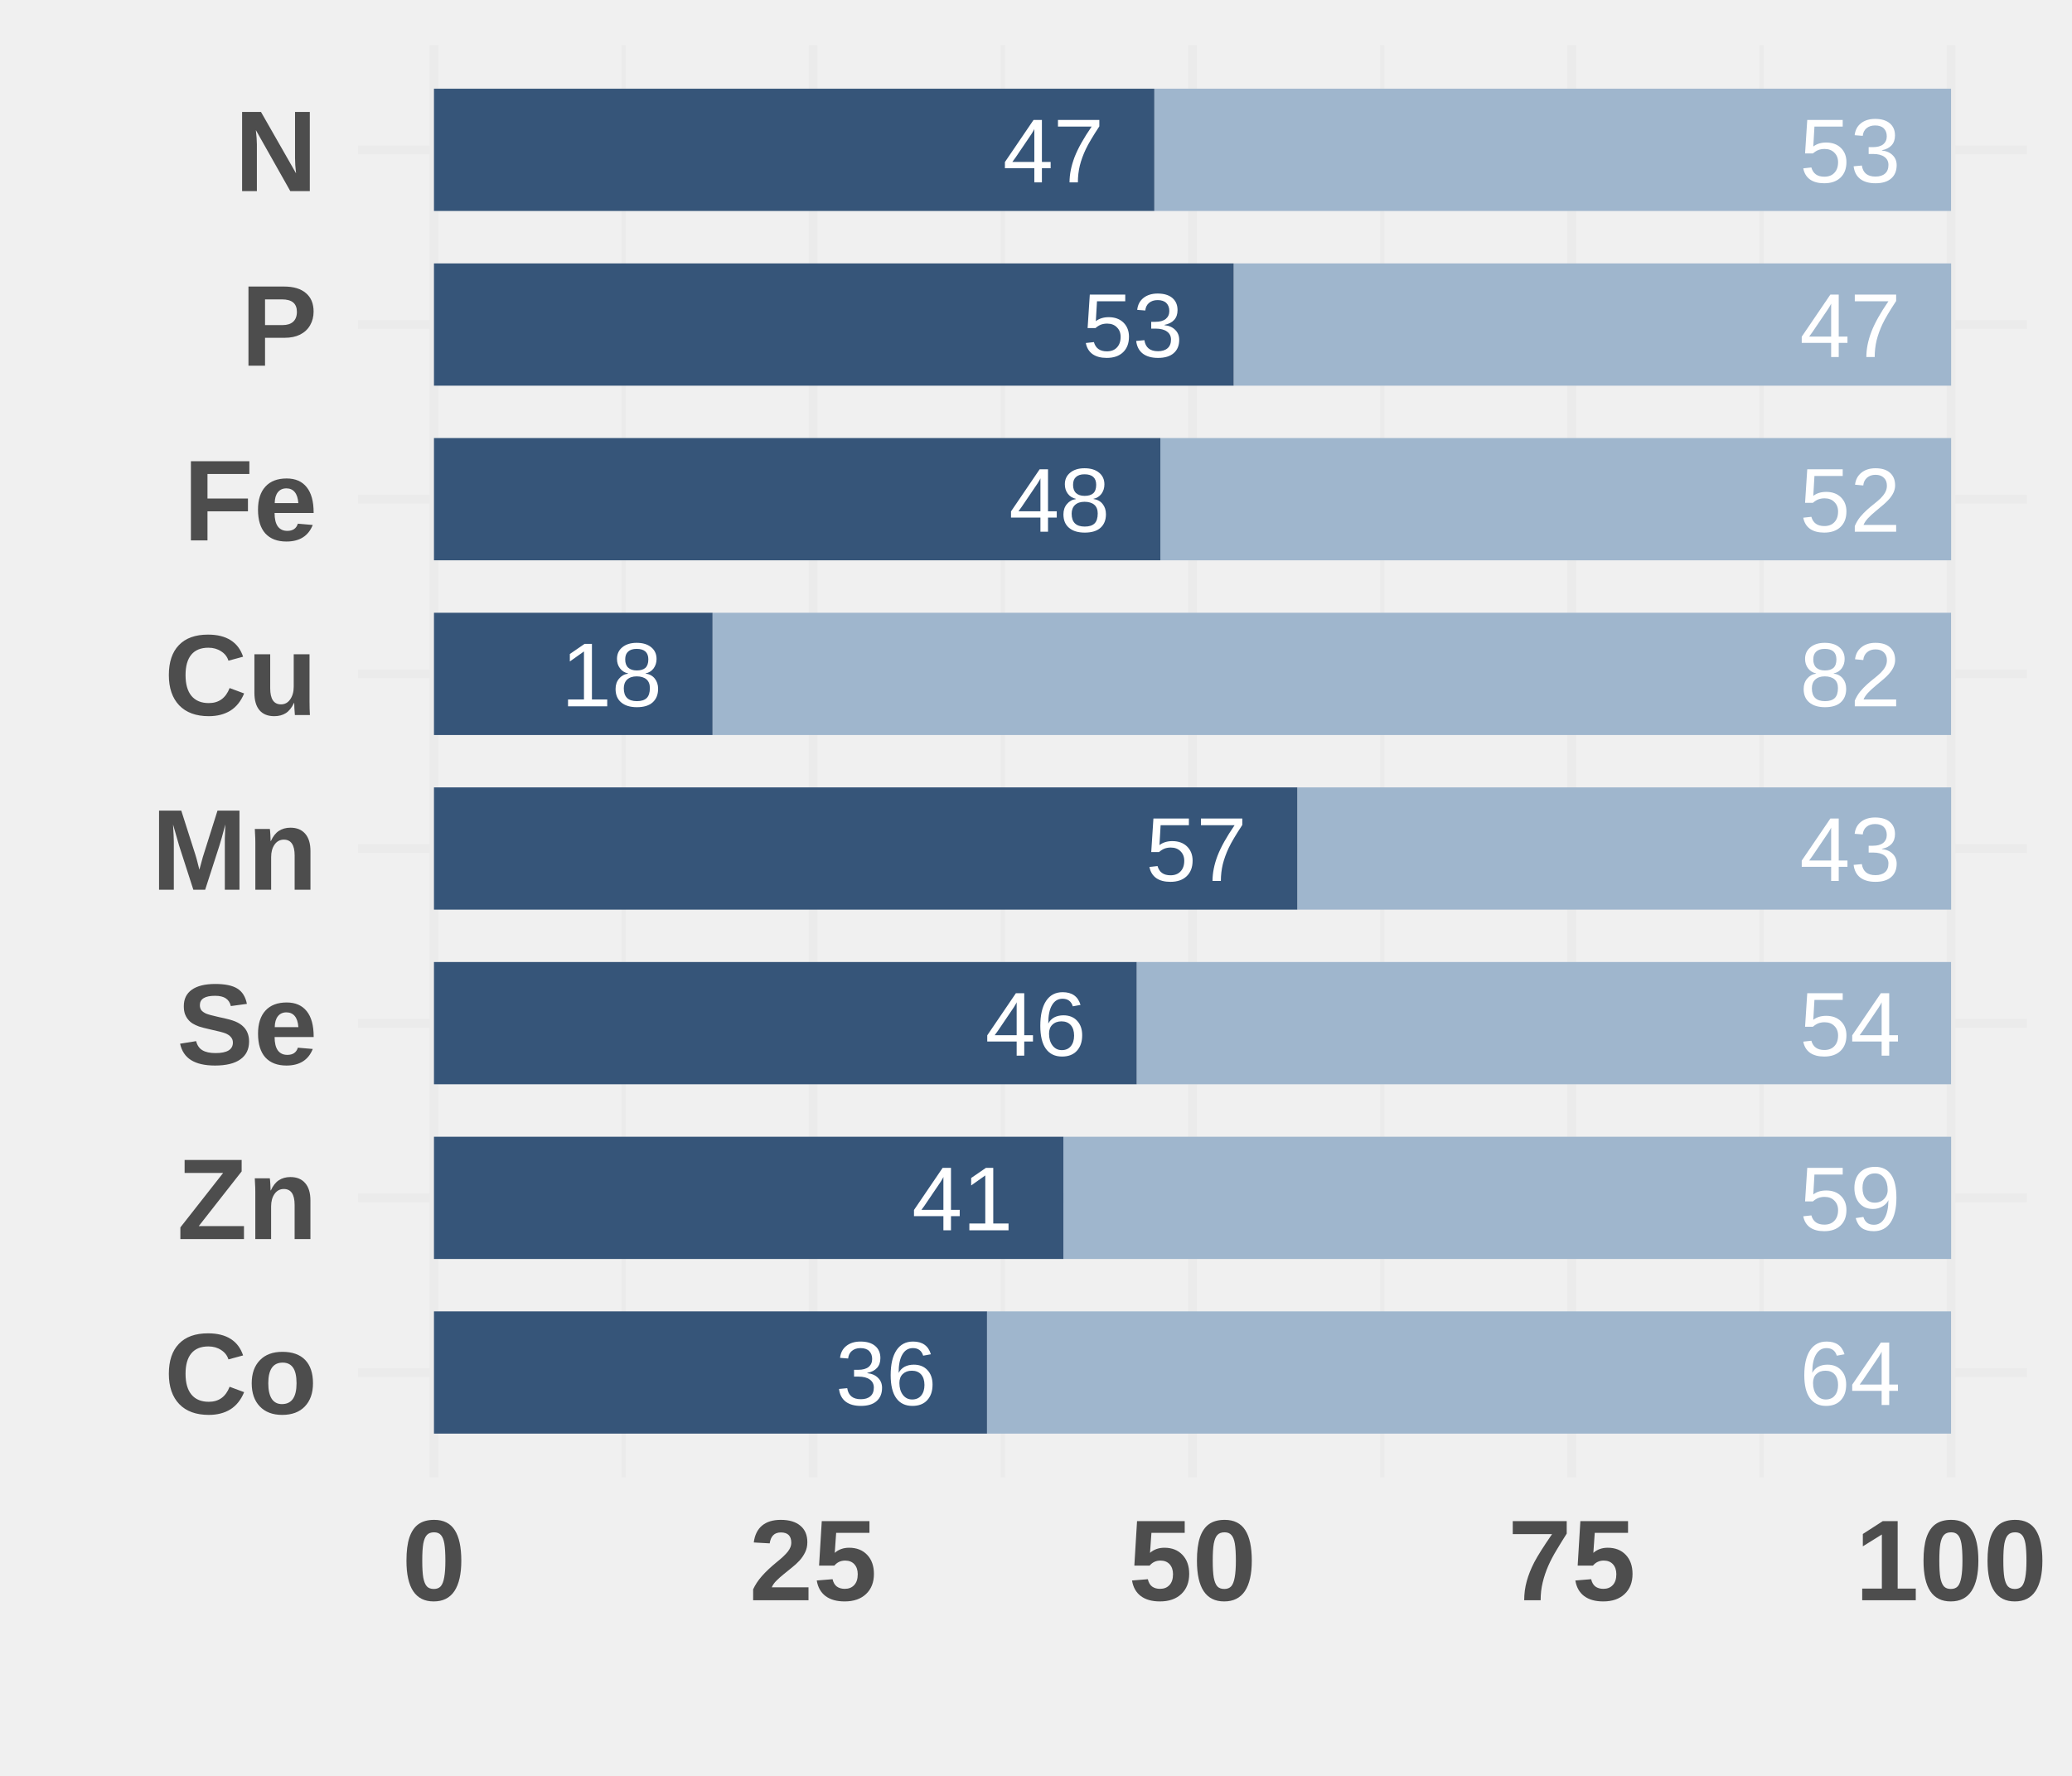
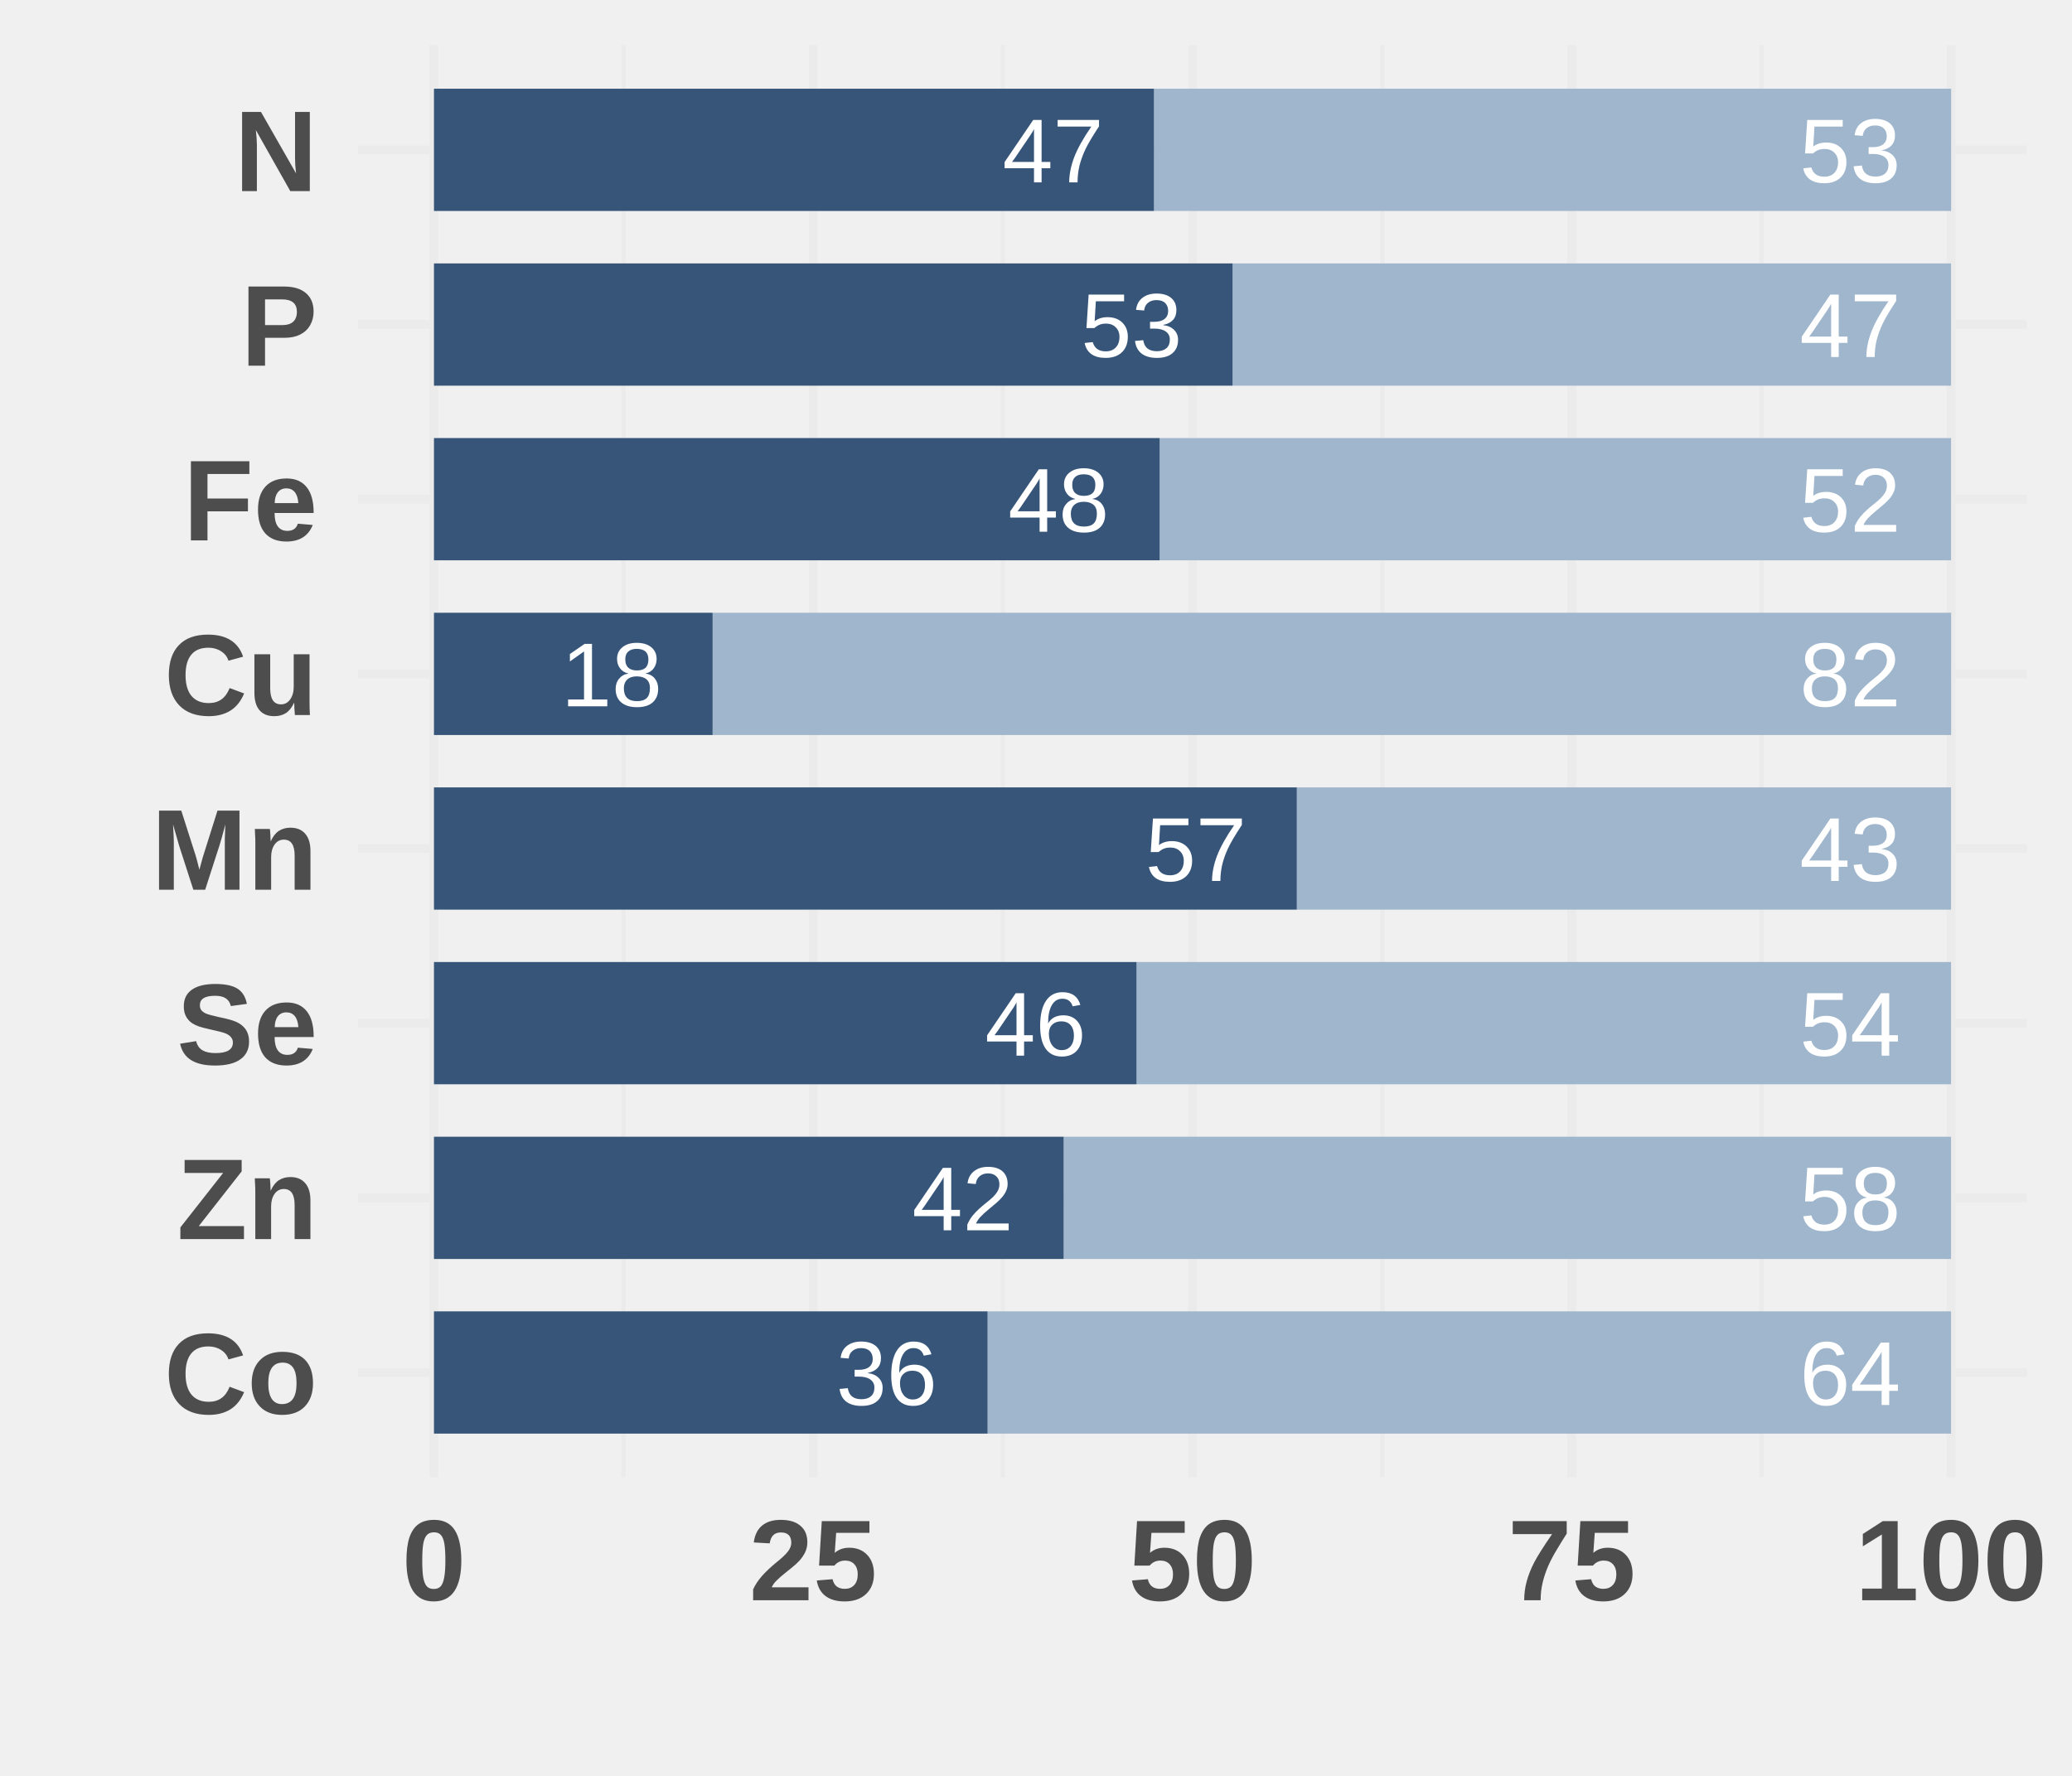
<svg xmlns="http://www.w3.org/2000/svg" class="svglite" width="252.00pt" height="216.00pt" viewBox="0 0 252.00 216.00">
  <defs>
    <style type="text/css">
    .svglite line, .svglite polyline, .svglite polygon, .svglite path, .svglite rect, .svglite circle {
      fill: none;
      stroke: #000000;
      stroke-linecap: round;
      stroke-linejoin: round;
      stroke-miterlimit: 10.00;
    }
    .svglite text {
      white-space: pre;
    }
  </style>
  </defs>
  <rect width="100%" height="100%" style="stroke: none; fill: none;" />
  <defs>
    <clipPath id="cpMC4wMHwyNTIuMDB8MC4wMHwyMTYuMDA=">
      <rect x="0.00" y="0.00" width="252.00" height="216.00" />
    </clipPath>
  </defs>
  <g clip-path="url(#cpMC4wMHwyNTIuMDB8MC4wMHwyMTYuMDA=)">
</g>
  <defs>
    <clipPath id="cpNDMuNTV8MjQ2LjUyfDUuNDh8MTc5LjY5">
      <rect x="43.55" y="5.48" width="202.97" height="174.21" />
    </clipPath>
  </defs>
  <g clip-path="url(#cpNDMuNTV8MjQ2LjUyfDUuNDh8MTc5LjY5)">
    <polyline points="75.84,179.69 75.84,5.48 " style="stroke-width: 0.53; stroke: #EBEBEB; stroke-linecap: butt;" />
    <polyline points="121.97,179.69 121.97,5.48 " style="stroke-width: 0.53; stroke: #EBEBEB; stroke-linecap: butt;" />
    <polyline points="168.10,179.69 168.10,5.48 " style="stroke-width: 0.53; stroke: #EBEBEB; stroke-linecap: butt;" />
    <polyline points="214.23,179.69 214.23,5.48 " style="stroke-width: 0.53; stroke: #EBEBEB; stroke-linecap: butt;" />
    <polyline points="43.55,166.94 246.52,166.94 " style="stroke-width: 1.07; stroke: #EBEBEB; stroke-linecap: butt;" />
    <polyline points="43.55,145.70 246.52,145.70 " style="stroke-width: 1.07; stroke: #EBEBEB; stroke-linecap: butt;" />
    <polyline points="43.55,124.45 246.52,124.45 " style="stroke-width: 1.07; stroke: #EBEBEB; stroke-linecap: butt;" />
    <polyline points="43.55,103.21 246.52,103.21 " style="stroke-width: 1.07; stroke: #EBEBEB; stroke-linecap: butt;" />
    <polyline points="43.55,81.96 246.52,81.96 " style="stroke-width: 1.07; stroke: #EBEBEB; stroke-linecap: butt;" />
    <polyline points="43.55,60.72 246.52,60.72 " style="stroke-width: 1.07; stroke: #EBEBEB; stroke-linecap: butt;" />
    <polyline points="43.55,39.47 246.52,39.47 " style="stroke-width: 1.07; stroke: #EBEBEB; stroke-linecap: butt;" />
    <polyline points="43.55,18.23 246.52,18.23 " style="stroke-width: 1.07; stroke: #EBEBEB; stroke-linecap: butt;" />
    <polyline points="52.78,179.69 52.78,5.48 " style="stroke-width: 1.07; stroke: #EBEBEB; stroke-linecap: butt;" />
    <polyline points="98.90,179.69 98.90,5.48 " style="stroke-width: 1.07; stroke: #EBEBEB; stroke-linecap: butt;" />
    <polyline points="145.03,179.69 145.03,5.48 " style="stroke-width: 1.07; stroke: #EBEBEB; stroke-linecap: butt;" />
    <polyline points="191.16,179.69 191.16,5.48 " style="stroke-width: 1.07; stroke: #EBEBEB; stroke-linecap: butt;" />
    <polyline points="237.29,179.69 237.29,5.48 " style="stroke-width: 1.07; stroke: #EBEBEB; stroke-linecap: butt;" />
-     <rect x="140.38" y="10.79" width="96.91" height="14.87" style="stroke-width: 1.07; stroke: none; stroke-linecap: square; stroke-linejoin: miter; fill: #9FB6CD;" />
-     <rect x="150.04" y="32.04" width="87.26" height="14.87" style="stroke-width: 1.07; stroke: none; stroke-linecap: square; stroke-linejoin: miter; fill: #9FB6CD;" />
-     <rect x="141.13" y="53.28" width="96.17" height="14.87" style="stroke-width: 1.07; stroke: none; stroke-linecap: square; stroke-linejoin: miter; fill: #9FB6CD;" />
-     <rect x="86.65" y="74.53" width="150.64" height="14.87" style="stroke-width: 1.07; stroke: none; stroke-linecap: square; stroke-linejoin: miter; fill: #9FB6CD;" />
-     <rect x="157.78" y="95.77" width="79.52" height="14.87" style="stroke-width: 1.07; stroke: none; stroke-linecap: square; stroke-linejoin: miter; fill: #9FB6CD;" />
-     <rect x="138.23" y="117.01" width="99.06" height="14.87" style="stroke-width: 1.07; stroke: none; stroke-linecap: square; stroke-linejoin: miter; fill: #9FB6CD;" />
-     <rect x="129.33" y="138.26" width="107.97" height="14.87" style="stroke-width: 1.07; stroke: none; stroke-linecap: square; stroke-linejoin: miter; fill: #9FB6CD;" />
-     <rect x="120.03" y="159.50" width="117.26" height="14.87" style="stroke-width: 1.07; stroke: none; stroke-linecap: square; stroke-linejoin: miter; fill: #9FB6CD;" />
-     <rect x="52.78" y="10.79" width="87.61" height="14.87" style="stroke-width: 1.07; stroke: none; stroke-linecap: square; stroke-linejoin: miter; fill: #365579;" />
-     <rect x="52.78" y="32.04" width="97.26" height="14.87" style="stroke-width: 1.07; stroke: none; stroke-linecap: square; stroke-linejoin: miter; fill: #365579;" />
-     <rect x="52.78" y="53.28" width="88.35" height="14.87" style="stroke-width: 1.07; stroke: none; stroke-linecap: square; stroke-linejoin: miter; fill: #365579;" />
-     <rect x="52.78" y="74.53" width="33.88" height="14.87" style="stroke-width: 1.07; stroke: none; stroke-linecap: square; stroke-linejoin: miter; fill: #365579;" />
-     <rect x="52.78" y="95.77" width="105.00" height="14.87" style="stroke-width: 1.07; stroke: none; stroke-linecap: square; stroke-linejoin: miter; fill: #365579;" />
-     <rect x="52.78" y="117.01" width="85.46" height="14.87" style="stroke-width: 1.07; stroke: none; stroke-linecap: square; stroke-linejoin: miter; fill: #365579;" />
-     <rect x="52.78" y="138.26" width="76.55" height="14.87" style="stroke-width: 1.07; stroke: none; stroke-linecap: square; stroke-linejoin: miter; fill: #365579;" />
-     <rect x="52.78" y="159.50" width="67.26" height="14.87" style="stroke-width: 1.07; stroke: none; stroke-linecap: square; stroke-linejoin: miter; fill: #365579;" />
+     <rect x="140.35" y="10.79" width="96.95" height="14.87" style="stroke-width: 1.07; stroke: none; stroke-linecap: square; stroke-linejoin: miter; fill: #9FB6CD;" />
+     <rect x="149.89" y="32.04" width="87.40" height="14.87" style="stroke-width: 1.07; stroke: none; stroke-linecap: square; stroke-linejoin: miter; fill: #9FB6CD;" />
+     <rect x="141.02" y="53.28" width="96.27" height="14.87" style="stroke-width: 1.07; stroke: none; stroke-linecap: square; stroke-linejoin: miter; fill: #9FB6CD;" />
+     <rect x="86.67" y="74.53" width="150.63" height="14.87" style="stroke-width: 1.07; stroke: none; stroke-linecap: square; stroke-linejoin: miter; fill: #9FB6CD;" />
+     <rect x="157.71" y="95.77" width="79.58" height="14.87" style="stroke-width: 1.07; stroke: none; stroke-linecap: square; stroke-linejoin: miter; fill: #9FB6CD;" />
+     <rect x="138.21" y="117.01" width="99.08" height="14.87" style="stroke-width: 1.07; stroke: none; stroke-linecap: square; stroke-linejoin: miter; fill: #9FB6CD;" />
+     <rect x="129.35" y="138.26" width="107.94" height="14.87" style="stroke-width: 1.07; stroke: none; stroke-linecap: square; stroke-linejoin: miter; fill: #9FB6CD;" />
+     <rect x="120.10" y="159.50" width="117.19" height="14.87" style="stroke-width: 1.07; stroke: none; stroke-linecap: square; stroke-linejoin: miter; fill: #9FB6CD;" />
+     <rect x="52.78" y="10.79" width="87.57" height="14.87" style="stroke-width: 1.07; stroke: none; stroke-linecap: square; stroke-linejoin: miter; fill: #365579;" />
+     <rect x="52.78" y="32.04" width="97.12" height="14.87" style="stroke-width: 1.07; stroke: none; stroke-linecap: square; stroke-linejoin: miter; fill: #365579;" />
+     <rect x="52.78" y="53.28" width="88.25" height="14.87" style="stroke-width: 1.07; stroke: none; stroke-linecap: square; stroke-linejoin: miter; fill: #365579;" />
+     <rect x="52.78" y="74.53" width="33.89" height="14.87" style="stroke-width: 1.07; stroke: none; stroke-linecap: square; stroke-linejoin: miter; fill: #365579;" />
+     <rect x="52.78" y="95.77" width="104.94" height="14.87" style="stroke-width: 1.07; stroke: none; stroke-linecap: square; stroke-linejoin: miter; fill: #365579;" />
+     <rect x="52.78" y="117.01" width="85.44" height="14.87" style="stroke-width: 1.07; stroke: none; stroke-linecap: square; stroke-linejoin: miter; fill: #365579;" />
+     <rect x="52.78" y="138.26" width="76.58" height="14.87" style="stroke-width: 1.07; stroke: none; stroke-linecap: square; stroke-linejoin: miter; fill: #365579;" />
+     <rect x="52.78" y="159.50" width="67.33" height="14.87" style="stroke-width: 1.07; stroke: none; stroke-linecap: square; stroke-linejoin: miter; fill: #365579;" />
    <text x="231.16" y="22.18" text-anchor="end" style="font-size: 11.04px;fill: #FFFFFF; font-family: &quot;Arial&quot;;" textLength="12.27px" lengthAdjust="spacingAndGlyphs">53</text>
    <text x="231.16" y="43.42" text-anchor="end" style="font-size: 11.04px;fill: #FFFFFF; font-family: &quot;Arial&quot;;" textLength="12.27px" lengthAdjust="spacingAndGlyphs">47</text>
    <text x="231.16" y="64.67" text-anchor="end" style="font-size: 11.04px;fill: #FFFFFF; font-family: &quot;Arial&quot;;" textLength="12.27px" lengthAdjust="spacingAndGlyphs">52</text>
    <text x="231.16" y="85.91" text-anchor="end" style="font-size: 11.04px;fill: #FFFFFF; font-family: &quot;Arial&quot;;" textLength="12.27px" lengthAdjust="spacingAndGlyphs">82</text>
    <text x="231.16" y="107.15" text-anchor="end" style="font-size: 11.04px;fill: #FFFFFF; font-family: &quot;Arial&quot;;" textLength="12.27px" lengthAdjust="spacingAndGlyphs">43</text>
    <text x="231.16" y="128.40" text-anchor="end" style="font-size: 11.04px;fill: #FFFFFF; font-family: &quot;Arial&quot;;" textLength="12.27px" lengthAdjust="spacingAndGlyphs">54</text>
-     <text x="231.16" y="149.64" text-anchor="end" style="font-size: 11.04px;fill: #FFFFFF; font-family: &quot;Arial&quot;;" textLength="12.27px" lengthAdjust="spacingAndGlyphs">59</text>
+     <text x="231.16" y="149.64" text-anchor="end" style="font-size: 11.04px;fill: #FFFFFF; font-family: &quot;Arial&quot;;" textLength="12.27px" lengthAdjust="spacingAndGlyphs">58</text>
    <text x="231.16" y="170.89" text-anchor="end" style="font-size: 11.04px;fill: #FFFFFF; font-family: &quot;Arial&quot;;" textLength="12.27px" lengthAdjust="spacingAndGlyphs">64</text>
-     <text x="134.25" y="22.18" text-anchor="end" style="font-size: 11.04px;fill: #FFFFFF; font-family: &quot;Arial&quot;;" textLength="12.27px" lengthAdjust="spacingAndGlyphs">47</text>
-     <text x="143.90" y="43.42" text-anchor="end" style="font-size: 11.04px;fill: #FFFFFF; font-family: &quot;Arial&quot;;" textLength="12.27px" lengthAdjust="spacingAndGlyphs">53</text>
-     <text x="134.99" y="64.67" text-anchor="end" style="font-size: 11.04px;fill: #FFFFFF; font-family: &quot;Arial&quot;;" textLength="12.27px" lengthAdjust="spacingAndGlyphs">48</text>
-     <text x="80.52" y="85.91" text-anchor="end" style="font-size: 11.04px;fill: #FFFFFF; font-family: &quot;Arial&quot;;" textLength="12.27px" lengthAdjust="spacingAndGlyphs">18</text>
-     <text x="151.64" y="107.15" text-anchor="end" style="font-size: 11.04px;fill: #FFFFFF; font-family: &quot;Arial&quot;;" textLength="12.27px" lengthAdjust="spacingAndGlyphs">57</text>
-     <text x="132.10" y="128.40" text-anchor="end" style="font-size: 11.04px;fill: #FFFFFF; font-family: &quot;Arial&quot;;" textLength="12.27px" lengthAdjust="spacingAndGlyphs">46</text>
-     <text x="123.19" y="149.64" text-anchor="end" style="font-size: 11.04px;fill: #FFFFFF; font-family: &quot;Arial&quot;;" textLength="12.27px" lengthAdjust="spacingAndGlyphs">41</text>
-     <text x="113.90" y="170.89" text-anchor="end" style="font-size: 11.04px;fill: #FFFFFF; font-family: &quot;Arial&quot;;" textLength="12.27px" lengthAdjust="spacingAndGlyphs">36</text>
+     <text x="134.21" y="22.18" text-anchor="end" style="font-size: 11.04px;fill: #FFFFFF; font-family: &quot;Arial&quot;;" textLength="12.27px" lengthAdjust="spacingAndGlyphs">47</text>
+     <text x="143.76" y="43.42" text-anchor="end" style="font-size: 11.04px;fill: #FFFFFF; font-family: &quot;Arial&quot;;" textLength="12.27px" lengthAdjust="spacingAndGlyphs">53</text>
+     <text x="134.89" y="64.67" text-anchor="end" style="font-size: 11.04px;fill: #FFFFFF; font-family: &quot;Arial&quot;;" textLength="12.27px" lengthAdjust="spacingAndGlyphs">48</text>
+     <text x="80.53" y="85.91" text-anchor="end" style="font-size: 11.04px;fill: #FFFFFF; font-family: &quot;Arial&quot;;" textLength="12.27px" lengthAdjust="spacingAndGlyphs">18</text>
+     <text x="151.58" y="107.15" text-anchor="end" style="font-size: 11.04px;fill: #FFFFFF; font-family: &quot;Arial&quot;;" textLength="12.27px" lengthAdjust="spacingAndGlyphs">57</text>
+     <text x="132.08" y="128.40" text-anchor="end" style="font-size: 11.04px;fill: #FFFFFF; font-family: &quot;Arial&quot;;" textLength="12.27px" lengthAdjust="spacingAndGlyphs">46</text>
+     <text x="123.22" y="149.64" text-anchor="end" style="font-size: 11.04px;fill: #FFFFFF; font-family: &quot;Arial&quot;;" textLength="12.27px" lengthAdjust="spacingAndGlyphs">42</text>
+     <text x="113.97" y="170.89" text-anchor="end" style="font-size: 11.04px;fill: #FFFFFF; font-family: &quot;Arial&quot;;" textLength="12.27px" lengthAdjust="spacingAndGlyphs">36</text>
  </g>
  <g clip-path="url(#cpMC4wMHwyNTIuMDB8MC4wMHwyMTYuMDA=)">
    <text x="38.62" y="171.95" text-anchor="end" style="font-size: 14.00px; font-weight: bold;fill: #4D4D4D; font-family: &quot;Arial&quot;;" textLength="18.66px" lengthAdjust="spacingAndGlyphs">Co</text>
    <text x="38.62" y="150.71" text-anchor="end" style="font-size: 14.00px; font-weight: bold;fill: #4D4D4D; font-family: &quot;Arial&quot;;" textLength="17.09px" lengthAdjust="spacingAndGlyphs">Zn</text>
    <text x="38.62" y="129.46" text-anchor="end" style="font-size: 14.00px; font-weight: bold;fill: #4D4D4D; font-family: &quot;Arial&quot;;" textLength="17.12px" lengthAdjust="spacingAndGlyphs">Se</text>
    <text x="38.62" y="108.22" text-anchor="end" style="font-size: 14.00px; font-weight: bold;fill: #4D4D4D; font-family: &quot;Arial&quot;;" textLength="20.20px" lengthAdjust="spacingAndGlyphs">Mn</text>
    <text x="38.62" y="86.97" text-anchor="end" style="font-size: 14.00px; font-weight: bold;fill: #4D4D4D; font-family: &quot;Arial&quot;;" textLength="18.66px" lengthAdjust="spacingAndGlyphs">Cu</text>
    <text x="38.62" y="65.73" text-anchor="end" style="font-size: 14.00px; font-weight: bold;fill: #4D4D4D; font-family: &quot;Arial&quot;;" textLength="16.33px" lengthAdjust="spacingAndGlyphs">Fe</text>
    <text x="38.62" y="44.48" text-anchor="end" style="font-size: 14.00px; font-weight: bold;fill: #4D4D4D; font-family: &quot;Arial&quot;;" textLength="9.34px" lengthAdjust="spacingAndGlyphs">P</text>
    <text x="38.62" y="23.24" text-anchor="end" style="font-size: 14.00px; font-weight: bold;fill: #4D4D4D; font-family: &quot;Arial&quot;;" textLength="10.11px" lengthAdjust="spacingAndGlyphs">N</text>
    <text x="52.78" y="194.64" text-anchor="middle" style="font-size: 14.00px; font-weight: bold;fill: #4D4D4D; font-family: &quot;Arial&quot;;" textLength="7.78px" lengthAdjust="spacingAndGlyphs">0</text>
    <text x="98.90" y="194.64" text-anchor="middle" style="font-size: 14.00px; font-weight: bold;fill: #4D4D4D; font-family: &quot;Arial&quot;;" textLength="15.57px" lengthAdjust="spacingAndGlyphs">25</text>
    <text x="145.03" y="194.64" text-anchor="middle" style="font-size: 14.00px; font-weight: bold;fill: #4D4D4D; font-family: &quot;Arial&quot;;" textLength="15.57px" lengthAdjust="spacingAndGlyphs">50</text>
    <text x="191.16" y="194.64" text-anchor="middle" style="font-size: 14.00px; font-weight: bold;fill: #4D4D4D; font-family: &quot;Arial&quot;;" textLength="15.57px" lengthAdjust="spacingAndGlyphs">75</text>
    <text x="237.29" y="194.64" text-anchor="middle" style="font-size: 14.00px; font-weight: bold;fill: #4D4D4D; font-family: &quot;Arial&quot;;" textLength="23.35px" lengthAdjust="spacingAndGlyphs">100</text>
  </g>
</svg>
